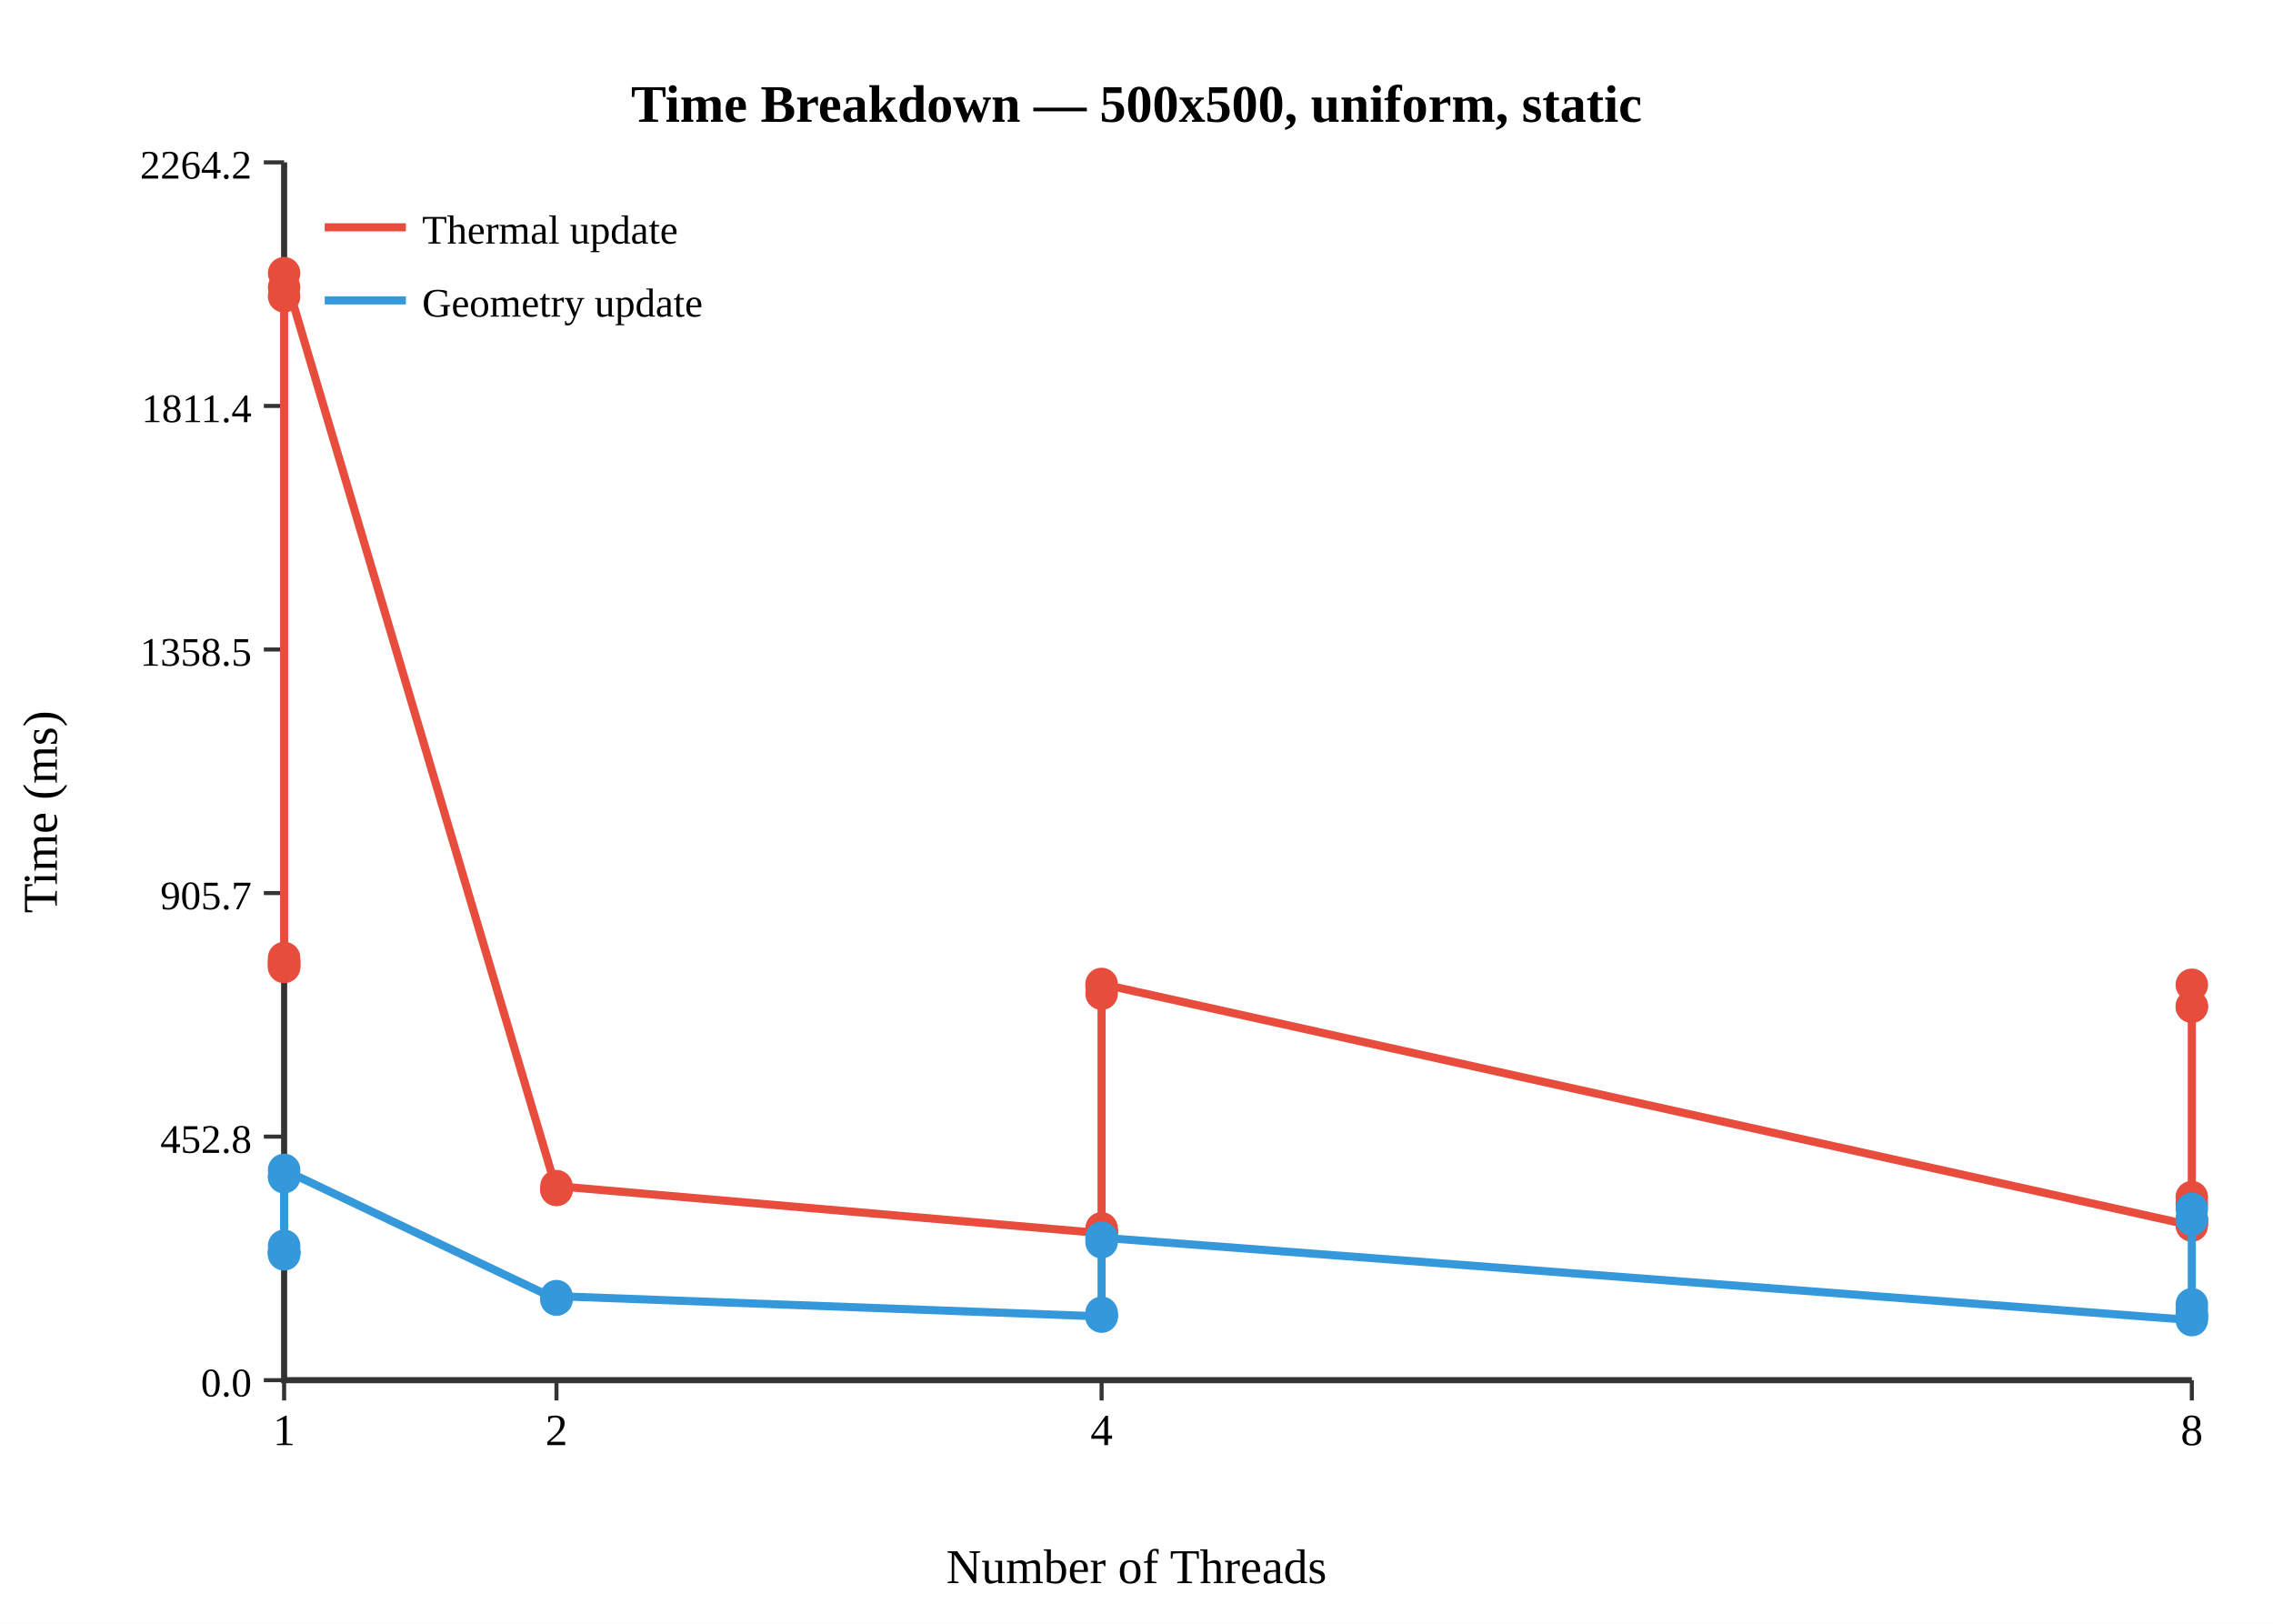
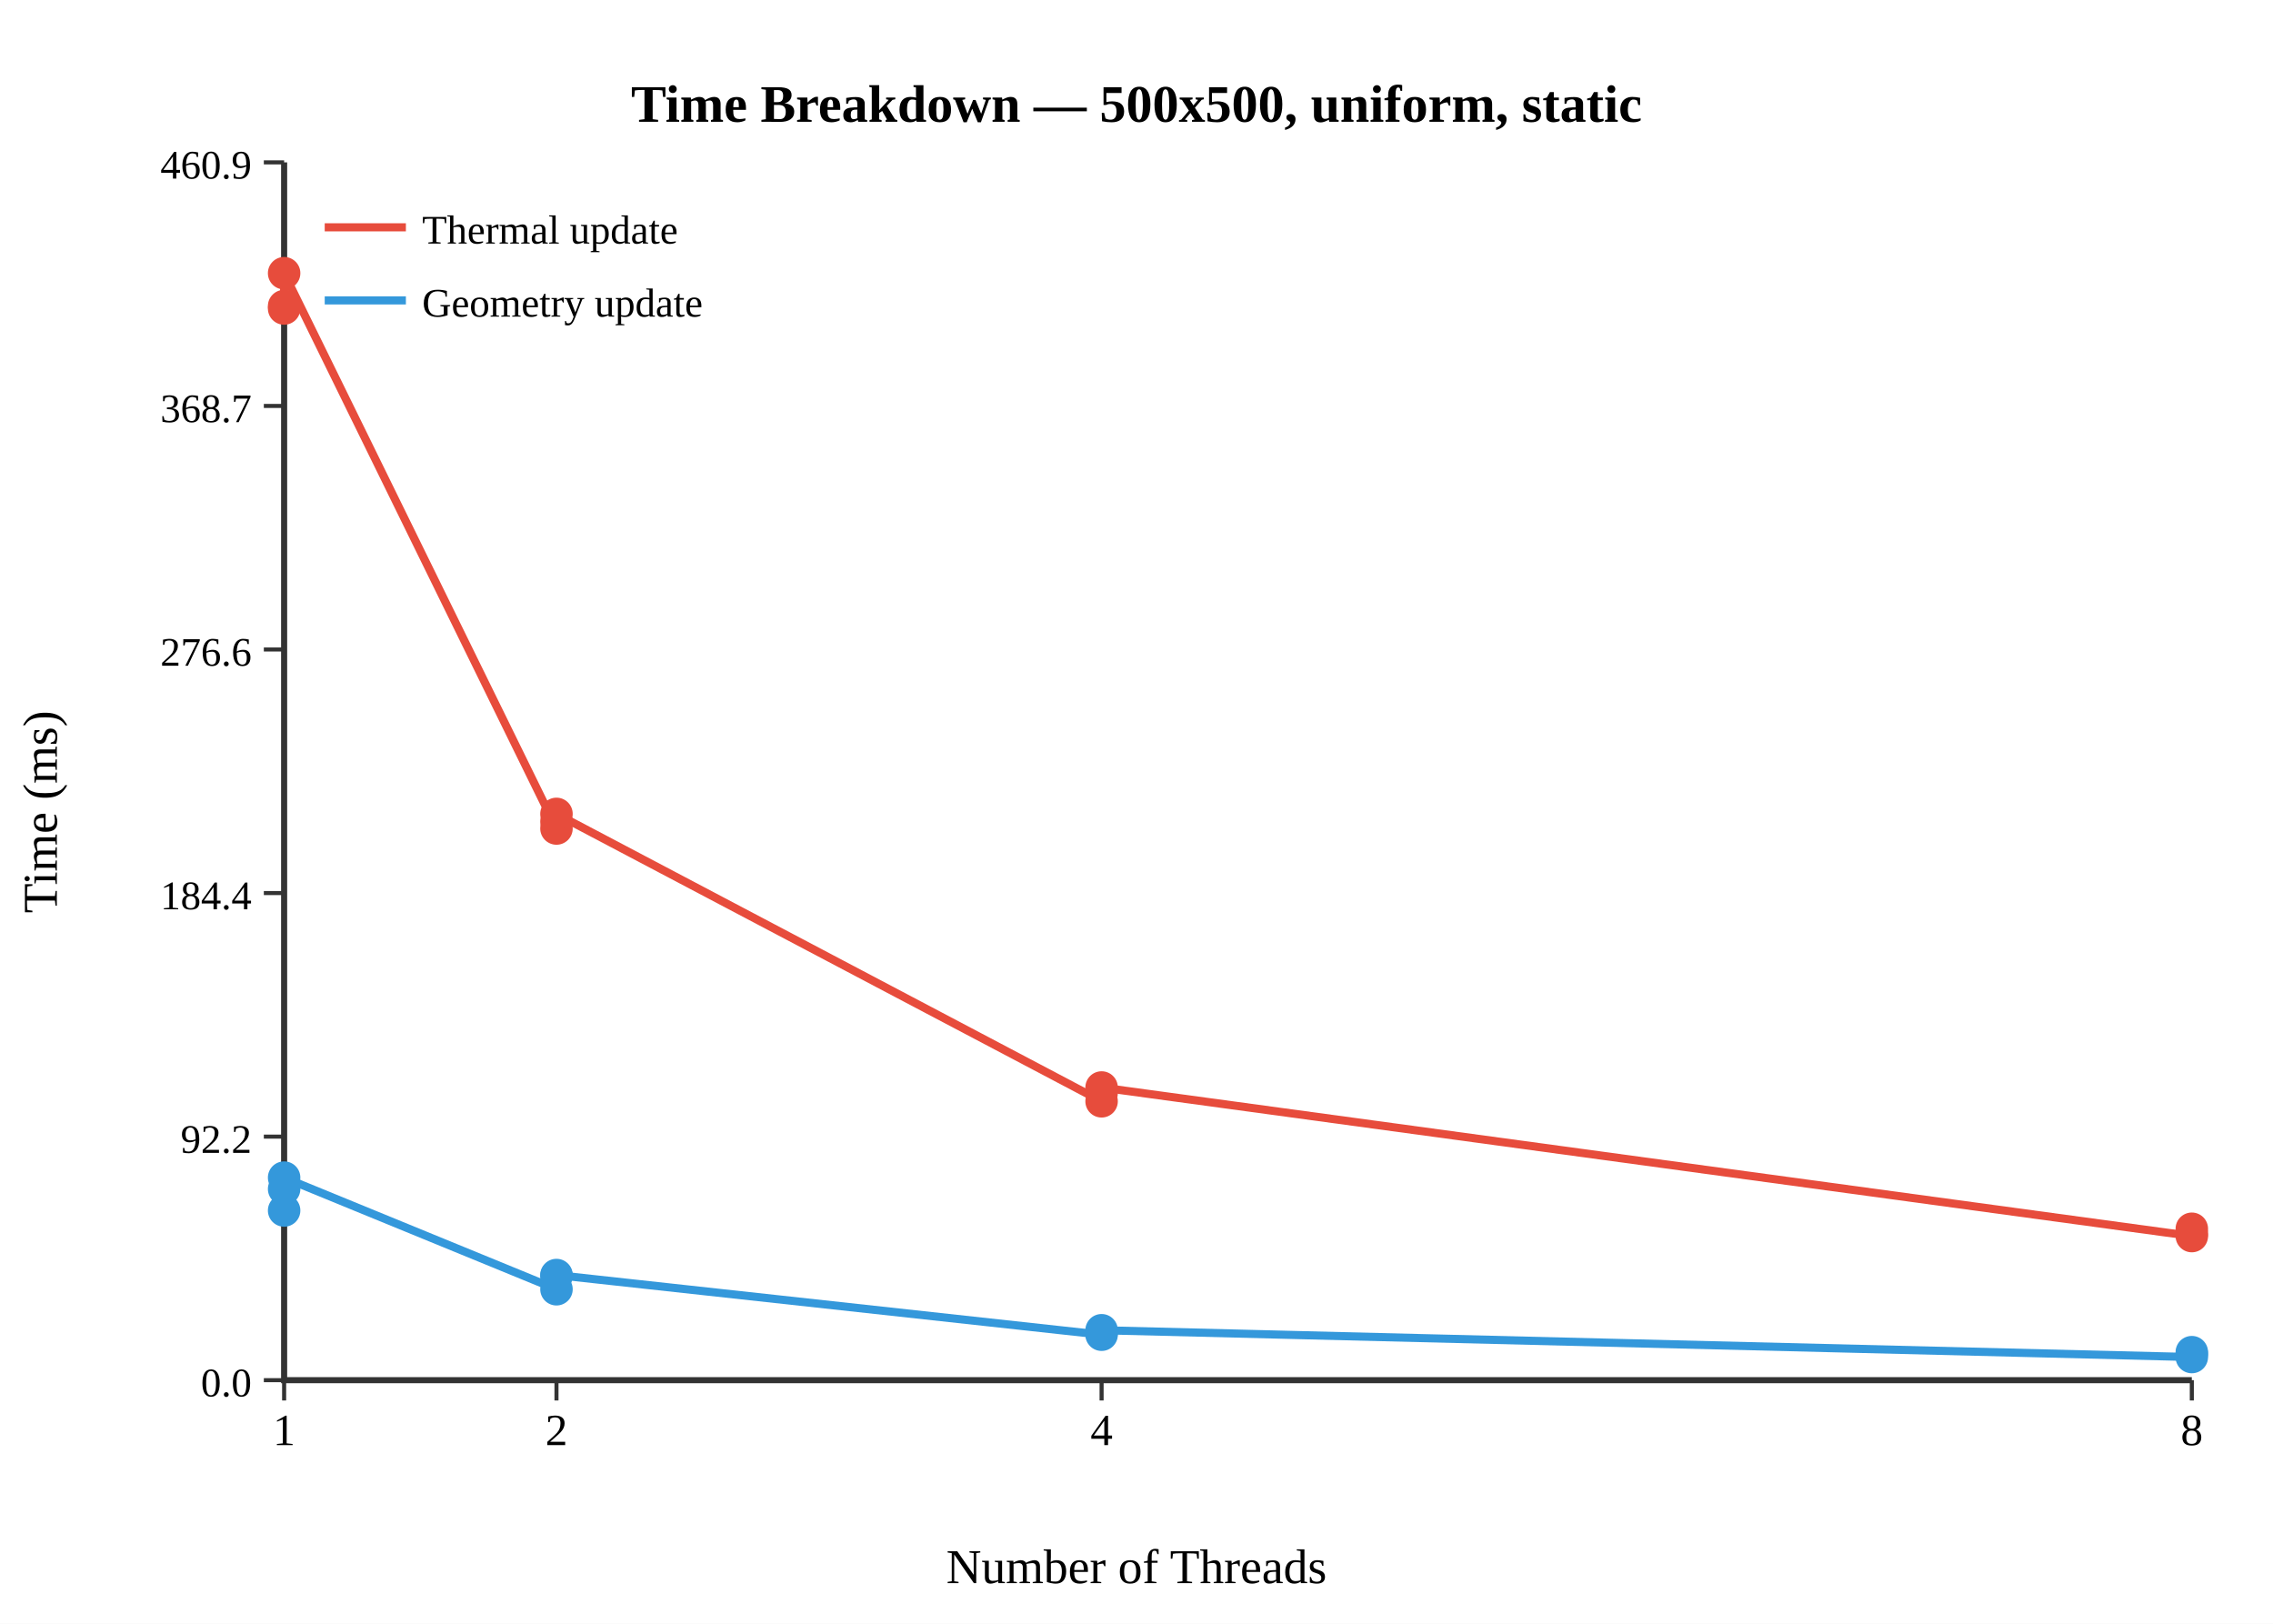
<svg xmlns="http://www.w3.org/2000/svg" viewBox="0 0 560 400">
  <rect width="560" height="400" fill="white" />
  <text x="280" y="30" text-anchor="middle" font-size="13" font-weight="bold">Time Breakdown — 500x500, uniform, static</text>
  <path d="M70.0,40.0 L70.0,340.0 L540.0,340.0" stroke="#333" fill="none" stroke-width="1.5" />
  <line x1="70.0" y1="340.0" x2="70.0" y2="345.0" stroke="#333" />
  <text x="70.0" y="356.0" text-anchor="middle" font-size="11">1</text>
  <line x1="137.1" y1="340.0" x2="137.1" y2="345.0" stroke="#333" />
  <text x="137.1" y="356.0" text-anchor="middle" font-size="11">2</text>
  <line x1="271.4" y1="340.0" x2="271.4" y2="345.0" stroke="#333" />
  <text x="271.4" y="356.0" text-anchor="middle" font-size="11">4</text>
  <line x1="540.0" y1="340.0" x2="540.0" y2="345.0" stroke="#333" />
  <text x="540.0" y="356.0" text-anchor="middle" font-size="11">8</text>
  <line x1="70.0" y1="340.0" x2="65.0" y2="340.0" stroke="#333" />
  <text x="62.0" y="344.0" text-anchor="end" font-size="10">0.0</text>
  <line x1="70.0" y1="280.0" x2="65.0" y2="280.0" stroke="#333" />
-   <text x="62.0" y="284.0" text-anchor="end" font-size="10">452.8</text>
+   <text x="62.0" y="284.0" text-anchor="end" font-size="10">92.2</text>
  <line x1="70.0" y1="220.0" x2="65.0" y2="220.0" stroke="#333" />
-   <text x="62.0" y="224.0" text-anchor="end" font-size="10">905.7</text>
+   <text x="62.0" y="224.0" text-anchor="end" font-size="10">184.4</text>
  <line x1="70.0" y1="160.0" x2="65.0" y2="160.0" stroke="#333" />
-   <text x="62.0" y="164.0" text-anchor="end" font-size="10">1358.5</text>
+   <text x="62.0" y="164.0" text-anchor="end" font-size="10">276.6</text>
  <line x1="70.0" y1="100.0" x2="65.0" y2="100.0" stroke="#333" />
-   <text x="62.0" y="104.0" text-anchor="end" font-size="10">1811.4</text>
+   <text x="62.0" y="104.0" text-anchor="end" font-size="10">368.7</text>
  <line x1="70.0" y1="40.0" x2="65.0" y2="40.0" stroke="#333" />
-   <text x="62.0" y="44.0" text-anchor="end" font-size="10">2264.2</text>
-   <path d="M70.0,238.2 L70.0,238.0 L70.0,237.6 L70.0,237.0 L70.0,236.9 L70.0,236.0 L70.0,73.0 L70.0,70.8 L70.0,67.3 L137.1,293.1 L137.1,293.1 L137.1,292.2 L271.4,303.8 L271.4,303.7 L271.4,303.6 L271.4,303.3 L271.4,303.1 L271.4,302.6 L271.4,244.8 L271.4,242.9 L271.4,242.4 L540.0,301.9 L540.0,301.1 L540.0,300.8 L540.0,300.8 L540.0,296.5 L540.0,294.9 L540.0,248.0 L540.0,247.9 L540.0,242.6" stroke="#e74c3c" fill="none" stroke-width="2" />
-   <circle cx="70.0" cy="238.2" r="4" fill="#e74c3c" />
-   <circle cx="70.0" cy="238.0" r="4" fill="#e74c3c" />
-   <circle cx="70.0" cy="237.6" r="4" fill="#e74c3c" />
-   <circle cx="70.0" cy="237.0" r="4" fill="#e74c3c" />
-   <circle cx="70.0" cy="236.9" r="4" fill="#e74c3c" />
-   <circle cx="70.0" cy="236.0" r="4" fill="#e74c3c" />
-   <circle cx="70.0" cy="73.0" r="4" fill="#e74c3c" />
-   <circle cx="70.0" cy="70.8" r="4" fill="#e74c3c" />
+   <text x="62.0" y="44.0" text-anchor="end" font-size="10">460.9</text>
+   <path d="M70.0,76.0 L70.0,75.4 L70.0,67.3 L137.1,204.1 L137.1,202.4 L137.1,200.5 L271.4,271.3 L271.4,269.3 L271.4,267.9 L540.0,304.5 L540.0,303.9 L540.0,302.7" stroke="#e74c3c" fill="none" stroke-width="2" />
+   <circle cx="70.0" cy="76.0" r="4" fill="#e74c3c" />
+   <circle cx="70.0" cy="75.4" r="4" fill="#e74c3c" />
  <circle cx="70.0" cy="67.3" r="4" fill="#e74c3c" />
-   <circle cx="137.1" cy="293.1" r="4" fill="#e74c3c" />
-   <circle cx="137.1" cy="293.1" r="4" fill="#e74c3c" />
-   <circle cx="137.1" cy="292.2" r="4" fill="#e74c3c" />
-   <circle cx="271.4" cy="303.8" r="4" fill="#e74c3c" />
-   <circle cx="271.4" cy="303.7" r="4" fill="#e74c3c" />
-   <circle cx="271.4" cy="303.6" r="4" fill="#e74c3c" />
-   <circle cx="271.4" cy="303.3" r="4" fill="#e74c3c" />
-   <circle cx="271.4" cy="303.1" r="4" fill="#e74c3c" />
-   <circle cx="271.4" cy="302.6" r="4" fill="#e74c3c" />
-   <circle cx="271.4" cy="244.8" r="4" fill="#e74c3c" />
-   <circle cx="271.4" cy="242.9" r="4" fill="#e74c3c" />
-   <circle cx="271.4" cy="242.4" r="4" fill="#e74c3c" />
-   <circle cx="540.0" cy="301.9" r="4" fill="#e74c3c" />
-   <circle cx="540.0" cy="301.1" r="4" fill="#e74c3c" />
-   <circle cx="540.0" cy="300.8" r="4" fill="#e74c3c" />
-   <circle cx="540.0" cy="300.8" r="4" fill="#e74c3c" />
-   <circle cx="540.0" cy="296.5" r="4" fill="#e74c3c" />
-   <circle cx="540.0" cy="294.9" r="4" fill="#e74c3c" />
-   <circle cx="540.0" cy="248.0" r="4" fill="#e74c3c" />
-   <circle cx="540.0" cy="247.9" r="4" fill="#e74c3c" />
-   <circle cx="540.0" cy="242.6" r="4" fill="#e74c3c" />
-   <path d="M70.0,309.0 L70.0,308.9 L70.0,308.6 L70.0,308.3 L70.0,308.3 L70.0,306.9 L70.0,290.0 L70.0,289.7 L70.0,288.2 L137.1,320.1 L137.1,320.1 L137.1,319.3 L271.4,324.3 L271.4,324.3 L271.4,324.1 L271.4,324.0 L271.4,323.9 L271.4,323.4 L271.4,306.0 L271.4,305.2 L271.4,304.9 L540.0,325.2 L540.0,324.6 L540.0,323.9 L540.0,323.9 L540.0,322.5 L540.0,321.3 L540.0,300.4 L540.0,300.3 L540.0,297.8" stroke="#3498db" fill="none" stroke-width="2" />
-   <circle cx="70.0" cy="309.0" r="4" fill="#3498db" />
-   <circle cx="70.0" cy="308.9" r="4" fill="#3498db" />
-   <circle cx="70.0" cy="308.6" r="4" fill="#3498db" />
-   <circle cx="70.0" cy="308.3" r="4" fill="#3498db" />
-   <circle cx="70.0" cy="308.3" r="4" fill="#3498db" />
-   <circle cx="70.0" cy="306.9" r="4" fill="#3498db" />
-   <circle cx="70.0" cy="290.0" r="4" fill="#3498db" />
-   <circle cx="70.0" cy="289.7" r="4" fill="#3498db" />
-   <circle cx="70.0" cy="288.2" r="4" fill="#3498db" />
-   <circle cx="137.1" cy="320.1" r="4" fill="#3498db" />
-   <circle cx="137.1" cy="320.1" r="4" fill="#3498db" />
-   <circle cx="137.1" cy="319.3" r="4" fill="#3498db" />
-   <circle cx="271.4" cy="324.3" r="4" fill="#3498db" />
-   <circle cx="271.4" cy="324.3" r="4" fill="#3498db" />
-   <circle cx="271.4" cy="324.1" r="4" fill="#3498db" />
-   <circle cx="271.4" cy="324.0" r="4" fill="#3498db" />
-   <circle cx="271.4" cy="323.9" r="4" fill="#3498db" />
-   <circle cx="271.4" cy="323.4" r="4" fill="#3498db" />
-   <circle cx="271.4" cy="306.0" r="4" fill="#3498db" />
-   <circle cx="271.4" cy="305.2" r="4" fill="#3498db" />
-   <circle cx="271.4" cy="304.9" r="4" fill="#3498db" />
-   <circle cx="540.0" cy="325.2" r="4" fill="#3498db" />
-   <circle cx="540.0" cy="324.6" r="4" fill="#3498db" />
-   <circle cx="540.0" cy="323.9" r="4" fill="#3498db" />
-   <circle cx="540.0" cy="323.9" r="4" fill="#3498db" />
-   <circle cx="540.0" cy="322.5" r="4" fill="#3498db" />
-   <circle cx="540.0" cy="321.3" r="4" fill="#3498db" />
-   <circle cx="540.0" cy="300.4" r="4" fill="#3498db" />
-   <circle cx="540.0" cy="300.3" r="4" fill="#3498db" />
-   <circle cx="540.0" cy="297.8" r="4" fill="#3498db" />
+   <circle cx="137.1" cy="204.1" r="4" fill="#e74c3c" />
+   <circle cx="137.1" cy="202.4" r="4" fill="#e74c3c" />
+   <circle cx="137.1" cy="200.5" r="4" fill="#e74c3c" />
+   <circle cx="271.4" cy="271.3" r="4" fill="#e74c3c" />
+   <circle cx="271.4" cy="269.3" r="4" fill="#e74c3c" />
+   <circle cx="271.4" cy="267.9" r="4" fill="#e74c3c" />
+   <circle cx="540.0" cy="304.5" r="4" fill="#e74c3c" />
+   <circle cx="540.0" cy="303.9" r="4" fill="#e74c3c" />
+   <circle cx="540.0" cy="302.7" r="4" fill="#e74c3c" />
+   <path d="M70.0,298.2 L70.0,292.9 L70.0,290.1 L137.1,317.6 L137.1,314.3 L137.1,314.1 L271.4,328.8 L271.4,328.4 L271.4,327.7 L540.0,334.3 L540.0,333.5 L540.0,333.1" stroke="#3498db" fill="none" stroke-width="2" />
+   <circle cx="70.0" cy="298.2" r="4" fill="#3498db" />
+   <circle cx="70.0" cy="292.9" r="4" fill="#3498db" />
+   <circle cx="70.0" cy="290.1" r="4" fill="#3498db" />
+   <circle cx="137.1" cy="317.6" r="4" fill="#3498db" />
+   <circle cx="137.1" cy="314.3" r="4" fill="#3498db" />
+   <circle cx="137.1" cy="314.1" r="4" fill="#3498db" />
+   <circle cx="271.4" cy="328.8" r="4" fill="#3498db" />
+   <circle cx="271.4" cy="328.4" r="4" fill="#3498db" />
+   <circle cx="271.4" cy="327.7" r="4" fill="#3498db" />
+   <circle cx="540.0" cy="334.3" r="4" fill="#3498db" />
+   <circle cx="540.0" cy="333.5" r="4" fill="#3498db" />
+   <circle cx="540.0" cy="333.1" r="4" fill="#3498db" />
  <g transform="translate(80,50)">
    <line x1="0" y1="6" x2="20" y2="6" stroke="#e74c3c" stroke-width="2" />
    <text x="24" y="10" font-size="10">Thermal update</text>
  </g>
  <g transform="translate(80,68)">
    <line x1="0" y1="6" x2="20" y2="6" stroke="#3498db" stroke-width="2" />
    <text x="24" y="10" font-size="10">Geometry update</text>
  </g>
  <text x="280" y="390" text-anchor="middle" font-size="12">Number of Threads</text>
  <text x="14" y="200" text-anchor="middle" font-size="12" transform="rotate(-90 14 200)">Time (ms)</text>
</svg>
